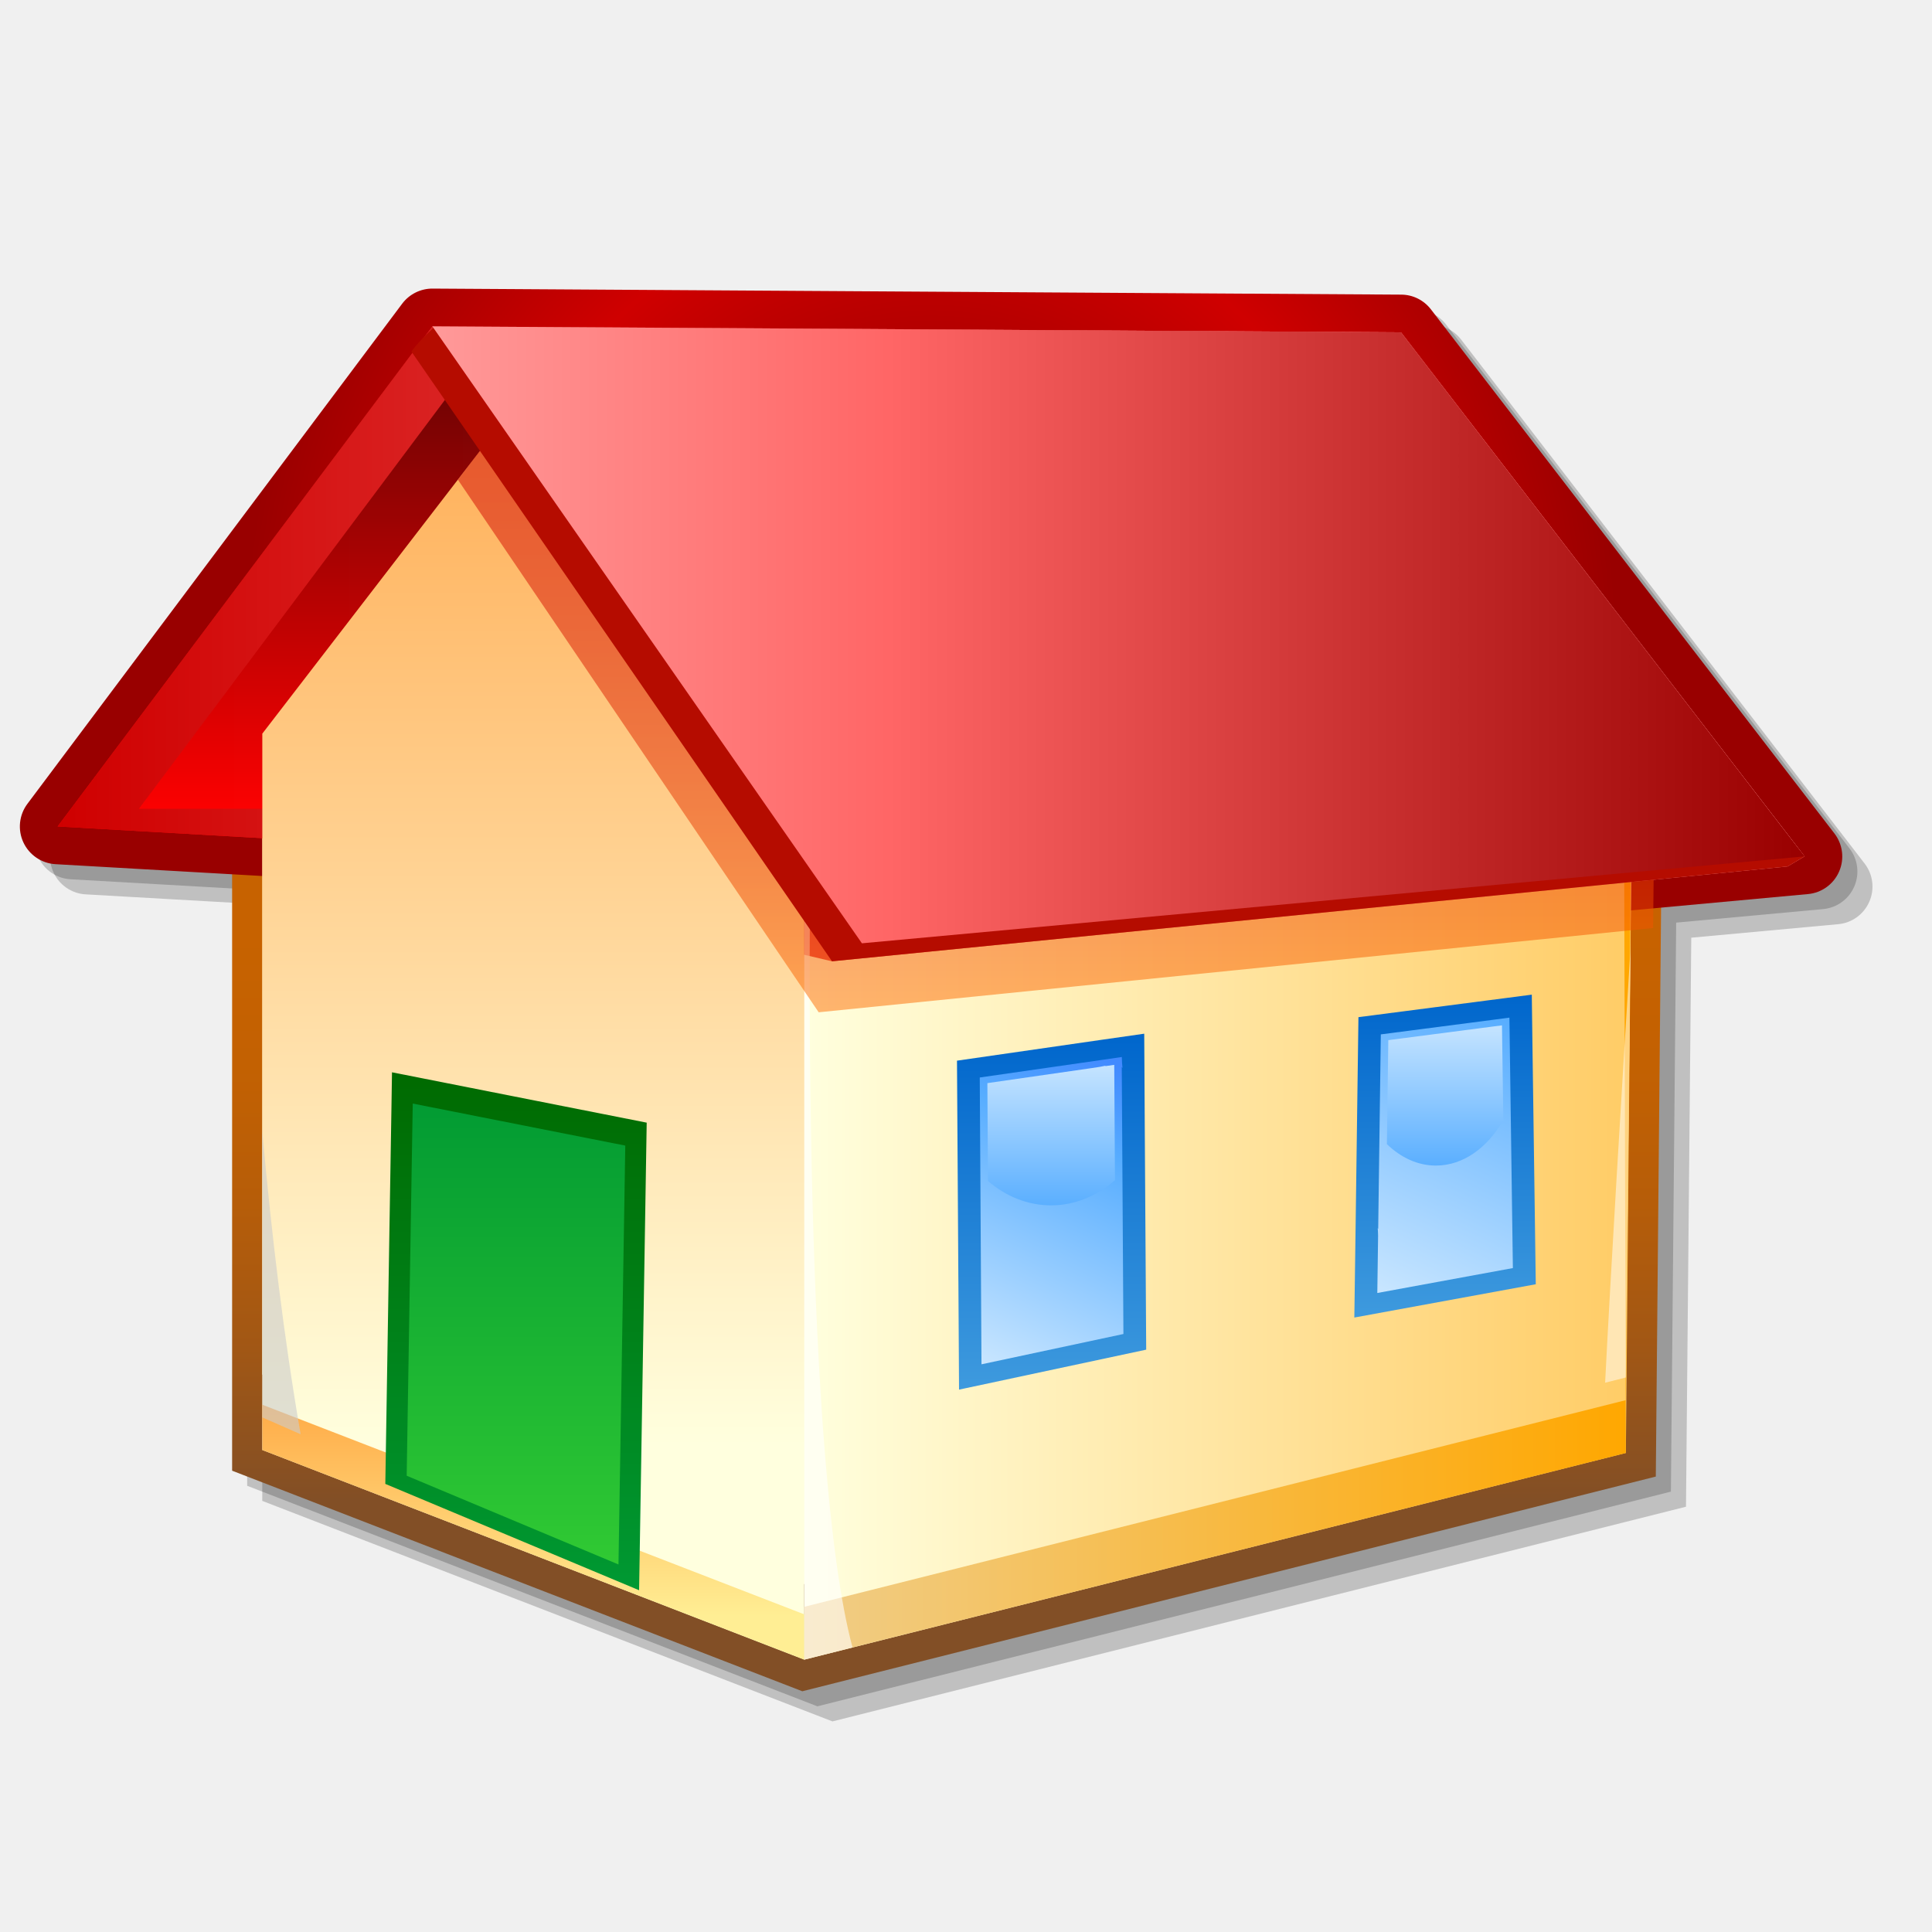
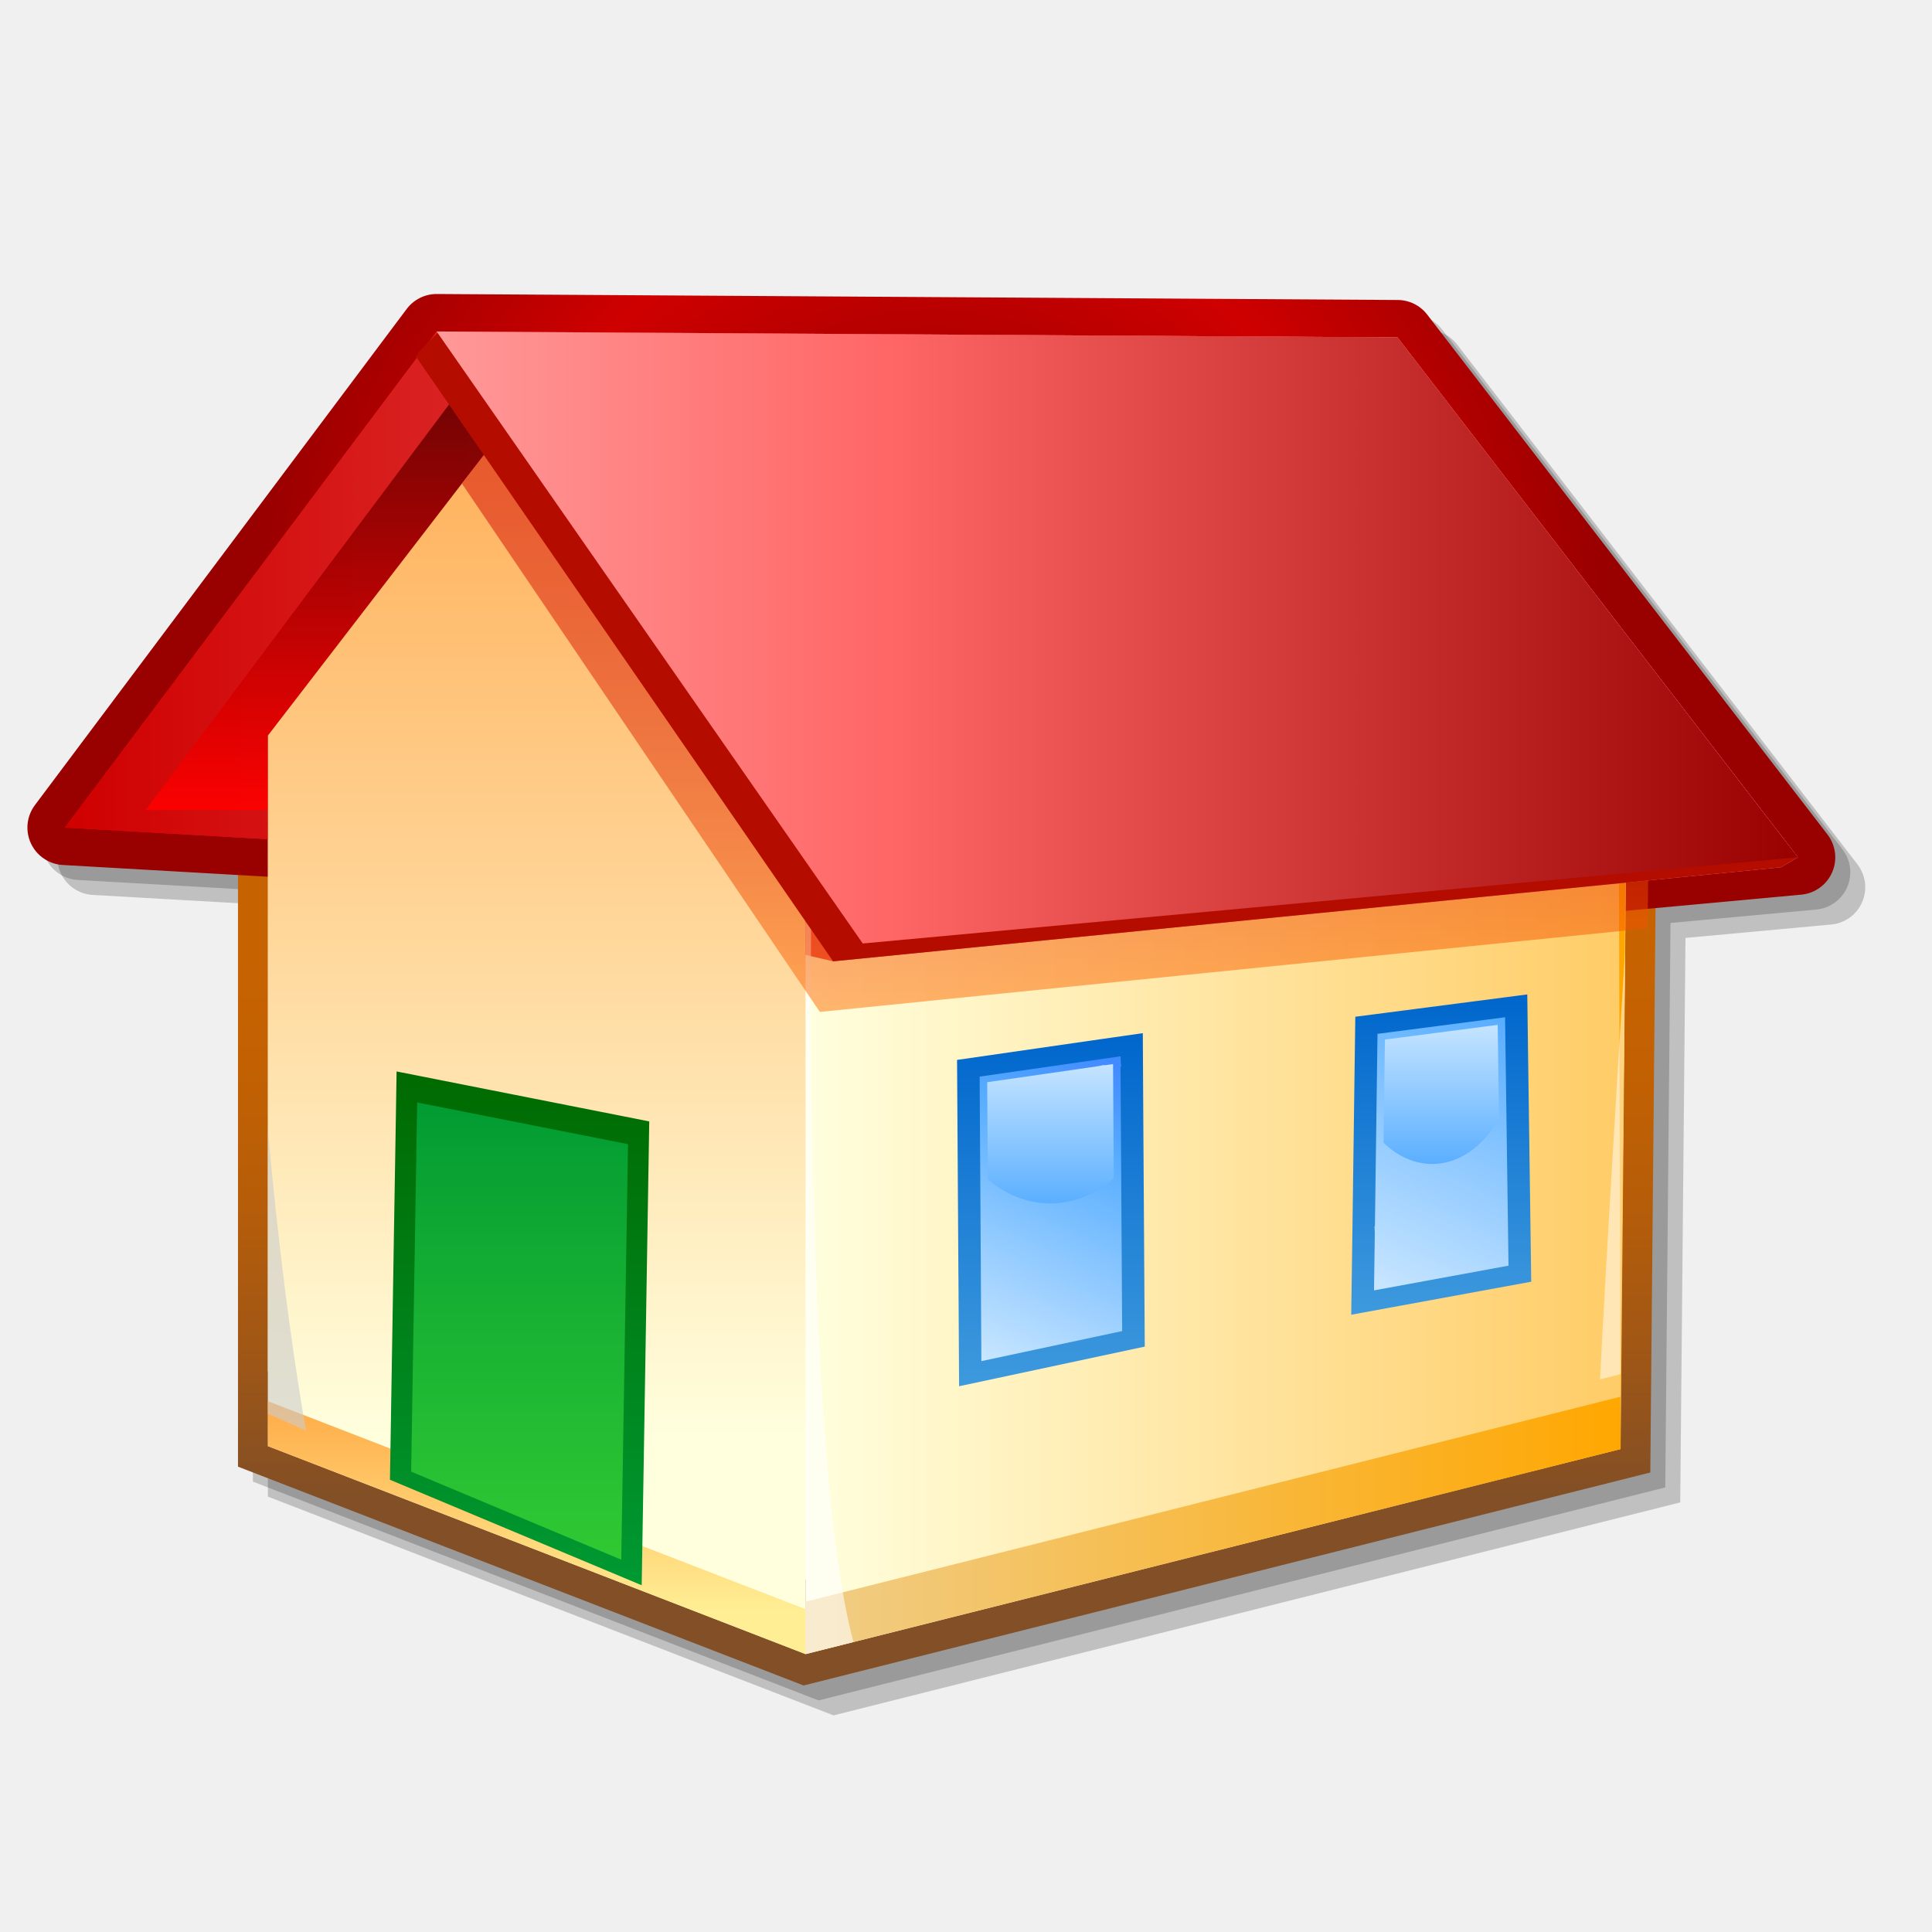
- <svg xmlns="http://www.w3.org/2000/svg" width="48pt" height="48pt" viewBox="0 0 48 48" style="overflow:visible;enable-background:new 0 0 48 48" xml:space="preserve" id="svg548">
+ <svg xmlns="http://www.w3.org/2000/svg" width="128" height="128" viewBox="0 0 102.4 102.4" style="overflow:visible" xml:space="preserve" id="svg548" version="1.1">
  <defs id="defs728" />
-   <g id="Layer_1">
-     <path style="opacity:0.2;" d="M46.327,21.456L36.3,8.435c-0.177-0.229-0.448-0.364-0.737-0.365L11.498,7.92     c-0.297-0.002-0.578,0.137-0.756,0.375L1.431,20.721c-0.207,0.276-0.246,0.645-0.1,0.958c0.146,0.313,0.452,0.521,0.796,0.541     l4.389,0.25v14.819l14.167,5.479l21.205-5.334l0.131-14.137l3.651-0.336c0.341-0.031,0.637-0.246,0.773-0.559     C46.58,22.089,46.535,21.726,46.327,21.456z M17.674,19.377l-5.531-0.325c1.158-1.363,2.367-2.785,2.916-3.431     C15.498,16.251,16.55,17.763,17.674,19.377z" id="path551" />
-     <path style="opacity:0.2;" d="M45.952,21.081L35.925,8.06c-0.177-0.229-0.448-0.364-0.737-0.365L11.123,7.545     c-0.297-0.002-0.578,0.137-0.756,0.375L1.056,20.346c-0.207,0.276-0.246,0.645-0.1,0.958c0.146,0.313,0.452,0.521,0.796,0.541     l4.389,0.25v14.819l14.167,5.479l21.205-5.334l0.131-14.137l3.651-0.336c0.341-0.031,0.637-0.246,0.773-0.559     C46.205,21.714,46.16,21.351,45.952,21.081z M17.299,19.002l-5.531-0.325c1.158-1.363,2.367-2.785,2.916-3.431     C15.123,15.876,16.175,17.388,17.299,19.002z" id="path552" />
+   <g id="Layer_1" transform="matrix(2.116297,0,0,2.116297,0.4088792,0.4088792)">
+     <path style="opacity:0.2" d="M 46.327,21.456 36.3,8.435 C 36.123,8.206 35.852,8.071 35.563,8.07 L 11.498,7.92 C 11.201,7.918 10.92,8.057 10.742,8.295 L 1.431,20.721 c -0.207,0.276 -0.246,0.645 -0.1,0.958 0.146,0.313 0.452,0.521 0.796,0.541 l 4.389,0.25 0,14.819 14.167,5.479 21.205,-5.334 0.131,-14.137 3.651,-0.336 c 0.341,-0.031 0.637,-0.246 0.773,-0.559 0.137,-0.313 0.092,-0.676 -0.116,-0.946 z M 17.674,19.377 12.143,19.052 c 1.158,-1.363 2.367,-2.785 2.916,-3.431 0.439,0.63 1.491,2.142 2.615,3.756 z" id="path551" />
+     <path style="opacity:0.2" d="M 45.952,21.081 35.925,8.06 C 35.748,7.831 35.477,7.696 35.188,7.695 L 11.123,7.545 C 10.826,7.543 10.545,7.682 10.367,7.92 L 1.056,20.346 c -0.207,0.276 -0.246,0.645 -0.1,0.958 0.146,0.313 0.452,0.521 0.796,0.541 l 4.389,0.25 0,14.819 14.167,5.479 21.205,-5.334 0.131,-14.137 3.651,-0.336 c 0.341,-0.031 0.637,-0.246 0.773,-0.559 0.137,-0.313 0.092,-0.676 -0.116,-0.946 z M 17.299,19.002 11.768,18.677 c 1.158,-1.363 2.367,-2.785 2.916,-3.431 0.439,0.63 1.491,2.142 2.615,3.756 z" id="path552" />
    <linearGradient id="XMLID_22_" gradientUnits="userSpaceOnUse" x1="23.53" y1="37.426" x2="23.53" y2="14.11">
      <stop offset="0.006" style="stop-color:#824F26" id="stop554" />
      <stop offset="0.011" style="stop-color:#834F25" id="stop555" />
      <stop offset="0.167" style="stop-color:#A15715" id="stop556" />
      <stop offset="0.321" style="stop-color:#B65D09" id="stop557" />
      <stop offset="0.471" style="stop-color:#C36102" id="stop558" />
      <stop offset="0.612" style="stop-color:#C76200" id="stop559" />
    </linearGradient>
-     <polygon style="fill:url(#XMLID_22_);" points="5.767,17.971 5.767,36.539 19.933,42.019 41.138,36.685 41.292,20.059 " id="polygon563" />
-     <radialGradient id="XMLID_23_" cx="15.041" cy="-19.886" r="91.331" fx="15.041" fy="-19.886" gradientTransform="matrix(0.1875 0 0 0.1875 20.3125 19.5)" gradientUnits="userSpaceOnUse">
+     <polygon style="fill:url(#XMLID_22_)" points="41.292,20.059 5.767,17.971 5.767,36.539 19.933,42.019 41.138,36.685 " id="polygon563" />
+     <radialGradient id="XMLID_23_" cx="15.041" cy="-19.886" r="91.331" fx="15.041" fy="-19.886" gradientTransform="matrix(0.1875,0,0,0.1875,20.3125,19.5)" gradientUnits="userSpaceOnUse">
      <stop offset="0" style="stop-color:#7C0000" id="stop565" />
      <stop offset="0.646" style="stop-color:#CF0000" id="stop566" />
      <stop offset="0.994" style="stop-color:#990000" id="stop567" />
    </radialGradient>
-     <path style="fill:url(#XMLID_23_);" d="M9.992,7.545L0.681,19.971c-0.207,0.276-0.246,0.645-0.1,0.958     c0.146,0.313,0.452,0.521,0.796,0.541l6.518,0.373c0.293,0.017,0.578-0.105,0.768-0.329c0,0,4.432-5.213,5.646-6.641     c1.129,1.622,6.335,9.1,6.335,9.1c0.193,0.277,0.52,0.429,0.855,0.398l23.42-2.158c0.341-0.031,0.637-0.246,0.773-0.559     c0.137-0.313,0.092-0.676-0.116-0.947L35.55,7.685c-0.177-0.229-0.448-0.364-0.737-0.365L10.748,7.17     C10.451,7.168,10.17,7.308,9.992,7.545z" id="path573" />
+     <path style="fill:url(#XMLID_23_)" d="M 9.992,7.545 0.681,19.971 c -0.207,0.276 -0.246,0.645 -0.1,0.958 0.146,0.313 0.452,0.521 0.796,0.541 l 6.518,0.373 c 0.293,0.017 0.578,-0.105 0.768,-0.329 0,0 4.432,-5.213 5.646,-6.641 1.129,1.622 6.335,9.1 6.335,9.1 0.193,0.277 0.52,0.429 0.855,0.398 l 23.42,-2.158 c 0.341,-0.031 0.637,-0.246 0.773,-0.559 0.137,-0.313 0.092,-0.676 -0.116,-0.947 L 35.55,7.685 C 35.373,7.456 35.102,7.321 34.813,7.32 L 10.748,7.17 C 10.451,7.168 10.17,7.308 9.992,7.545 Z" id="path573" />
    <linearGradient id="XMLID_24_" gradientUnits="userSpaceOnUse" x1="23.527" y1="34.369" x2="23.527" y2="3.825">
      <stop offset="0" style="stop-color:#FFFFDE" id="stop575" />
      <stop offset="1" style="stop-color:#FF9933" id="stop576" />
    </linearGradient>
-     <polygon style="fill:url(#XMLID_24_);" points="19.981,14.135 19.981,19.417 12.819,10.042 6.517,18.227 6.517,34.15      19.981,39.358 40.394,34.224 40.537,20.608 " id="polygon580" />
+     <polygon style="fill:url(#XMLID_24_)" points="40.394,34.224 40.537,20.608 19.981,14.135 19.981,19.417 12.819,10.042 6.517,18.227 6.517,34.15 19.981,39.358 " id="polygon580" />
    <linearGradient id="XMLID_25_" gradientUnits="userSpaceOnUse" x1="1.432" y1="15.771" x2="44.834" y2="15.771">
      <stop offset="0" style="stop-color:#990000" id="stop582" />
      <stop offset="0.668" style="stop-color:#FF6666" id="stop583" />
      <stop offset="1" style="stop-color:#FF9999" id="stop584" />
    </linearGradient>
-     <polygon style="fill:url(#XMLID_25_);" points="44.834,21.277 34.807,8.257 10.742,8.108 1.432,20.533 7.949,20.906      14.383,13.337 21.414,23.436 " id="polygon590" />
-     <linearGradient id="XMLID_26_" gradientUnits="userSpaceOnUse" x1="33.537" y1="27.685" x2="12.981" y2="27.685" gradientTransform="matrix(-1 0 0 1 53.5195 0)">
+     <polygon style="fill:url(#XMLID_25_)" points="44.834,21.277 34.807,8.257 10.742,8.108 1.432,20.533 7.949,20.906 14.383,13.337 21.414,23.436 " id="polygon590" />
+     <linearGradient id="XMLID_26_" gradientUnits="userSpaceOnUse" x1="33.537" y1="27.685" x2="12.981" y2="27.685" gradientTransform="matrix(-1,0,0,1,53.5195,0)">
      <stop offset="0" style="stop-color:#FFFFDE" id="stop592" />
      <stop offset="1" style="stop-color:#FFCC66" id="stop593" />
    </linearGradient>
-     <polygon style="fill:url(#XMLID_26_);" points="40.537,20.608 40.394,36.099 19.981,41.233 19.981,14.135 " id="polygon597" />
+     <polygon style="fill:url(#XMLID_26_)" points="19.981,41.233 19.981,14.135 40.537,20.608 40.394,36.099 " id="polygon597" />
    <linearGradient id="XMLID_27_" gradientUnits="userSpaceOnUse" x1="19.981" y1="30.919" x2="40.524" y2="30.919">
      <stop offset="0" style="stop-color:#F0CD87" id="stop599" />
      <stop offset="1" style="stop-color:#FFA700" id="stop600" />
    </linearGradient>
-     <polygon style="fill:url(#XMLID_27_);" points="40.394,34.786 19.981,39.921 19.981,41.233 40.394,36.099 40.35,20.608      40.524,20.604 " id="polygon604" />
+     <polygon style="fill:url(#XMLID_27_)" points="19.981,41.233 40.394,36.099 40.35,20.608 40.524,20.604 40.394,34.786 19.981,39.921 " id="polygon604" />
    <linearGradient id="XMLID_28_" gradientUnits="userSpaceOnUse" x1="26.126" y1="34.525" x2="26.126" y2="25.682">
      <stop offset="0" style="stop-color:#3E9ADE" id="stop606" />
      <stop offset="1" style="stop-color:#0066CC" id="stop607" />
    </linearGradient>
-     <polygon style="fill:url(#XMLID_28_);" points="28.477,33.532 28.448,29.018 28.448,29.017 28.441,27.921 28.433,26.508      28.433,26.508 28.428,25.682 27.337,25.838 23.776,26.352 23.81,31.771 23.81,31.771 23.811,31.847 23.827,34.501 23.827,34.501      23.827,34.525 " id="polygon611" />
-     <linearGradient id="XMLID_29_" gradientUnits="userSpaceOnUse" x1="27.785" y1="26.475" x2="24.27" y2="33.859">
+     <polygon style="fill:url(#XMLID_28_)" points="23.827,34.525 28.477,33.532 28.448,29.018 28.448,29.017 28.441,27.921 28.433,26.508 28.433,26.508 28.428,25.682 27.337,25.838 23.776,26.352 23.81,31.771 23.81,31.771 23.811,31.847 23.827,34.501 23.827,34.501 " id="polygon611" />
+     <linearGradient id="XMLID_29_" gradientUnits="userSpaceOnUse" x1="27.785" y1="26.475" x2="24.27" y2="33.86">
      <stop offset="0" style="stop-color:#428AFF" id="stop613" />
      <stop offset="0.258" style="stop-color:#57ADFF" id="stop614" />
      <stop offset="1" style="stop-color:#C9E6FF" id="stop615" />
    </linearGradient>
-     <path style="fill:url(#XMLID_29_);" d="M27.428,26.326L27.428,26.326c0,0-2.374,0.342-3.086,0.444     c0.004,0.718,0.039,6.407,0.043,7.126c0.894-0.19,2.932-0.625,3.526-0.753c-0.004-0.651-0.041-6.633-0.041-6.633     s0.017,0.021,0.018,0.022c-0.009-0.074-0.015-0.167-0.017-0.271C27.657,26.293,27.428,26.326,27.428,26.326z" id="path621" />
-     <linearGradient id="XMLID_30_" gradientUnits="userSpaceOnUse" x1="9.56" y1="12.994" x2="9.56" y2="21.148">
+     <path style="fill:url(#XMLID_29_)" d="m 27.428,26.326 0,0 c 0,0 -2.374,0.342 -3.086,0.444 0.004,0.718 0.039,6.407 0.043,7.126 0.894,-0.19 2.932,-0.625 3.526,-0.753 -0.004,-0.651 -0.041,-6.633 -0.041,-6.633 0,0 0.017,0.021 0.018,0.022 -0.009,-0.074 -0.015,-0.167 -0.017,-0.271 -0.214,0.032 -0.443,0.065 -0.443,0.065 z" id="path621" />
+     <linearGradient id="XMLID_30_" gradientUnits="userSpaceOnUse" x1="9.561" y1="12.994" x2="9.561" y2="21.148">
      <stop offset="0" style="stop-color:#CF0000" id="stop623" />
      <stop offset="1" style="stop-color:#FF0000" id="stop624" />
    </linearGradient>
-     <polygon style="fill:url(#XMLID_30_);" points="10.742,8.108 1.432,20.533 7.949,20.906 17.689,9.447 " id="polygon628" />
+     <polygon style="fill:url(#XMLID_30_)" points="7.949,20.906 17.689,9.447 10.742,8.108 1.432,20.533 " id="polygon628" />
    <linearGradient id="XMLID_31_" gradientUnits="userSpaceOnUse" x1="1.432" y1="15.995" x2="44.834" y2="15.995">
      <stop offset="0" style="stop-color:#CF0000" id="stop630" />
      <stop offset="1" style="stop-color:#FF9999" id="stop631" />
    </linearGradient>
-     <polygon style="fill:url(#XMLID_31_);" points="34.807,8.257 10.742,8.108 1.432,20.533 7.949,20.906 20.67,23.883      44.411,21.527 44.834,21.277 " id="polygon635" />
+     <polygon style="fill:url(#XMLID_31_)" points="34.807,8.257 10.742,8.108 1.432,20.533 7.949,20.906 20.67,23.883 44.411,21.527 44.834,21.277 " id="polygon635" />
    <linearGradient id="XMLID_32_" gradientUnits="userSpaceOnUse" x1="8.722" y1="20.094" x2="8.722" y2="9.232">
      <stop offset="0" style="stop-color:#FF0000" id="stop637" />
      <stop offset="1" style="stop-color:#600000" id="stop638" />
    </linearGradient>
-     <polygon style="opacity:0.9;fill:url(#XMLID_32_);" points="3.451,20.094 7.008,20.094 13.993,10.664 11.58,9.232 " id="polygon642" />
+     <polygon style="opacity:0.9;fill:url(#XMLID_32_)" points="13.993,10.664 11.58,9.232 3.451,20.094 7.008,20.094 " id="polygon642" />
    <linearGradient id="XMLID_33_" gradientUnits="userSpaceOnUse" x1="13.249" y1="35.925" x2="13.249" y2="3.427">
      <stop offset="0" style="stop-color:#FFFFDE" id="stop644" />
      <stop offset="1" style="stop-color:#FF9933" id="stop645" />
    </linearGradient>
-     <polygon style="fill:url(#XMLID_33_);" points="19.981,41.233 6.517,36.025 6.517,18.227 12.819,10.042 19.981,19.417 " id="polygon649" />
+     <polygon style="fill:url(#XMLID_33_)" points="19.981,19.417 19.981,41.233 6.517,36.025 6.517,18.227 12.819,10.042 " id="polygon649" />
    <linearGradient id="XMLID_34_" gradientUnits="userSpaceOnUse" x1="13.249" y1="40.155" x2="13.249" y2="33.557">
      <stop offset="0" style="stop-color:#FFEE94" id="stop651" />
      <stop offset="1" style="stop-color:#FF9933" id="stop652" />
    </linearGradient>
-     <polygon style="fill:url(#XMLID_34_);" points="6.517,36.025 19.981,41.233 19.981,40.108 6.517,34.9 " id="polygon656" />
-     <path style="opacity:0.6;fill:#FFFFFF;" d="M20.125,22.483c0,0-0.179,13.859,1.056,18.449l-1.199,0.302V22.923     C20.073,22.64,20.125,22.483,20.125,22.483z" id="path657" />
+     <polygon style="fill:url(#XMLID_34_)" points="19.981,40.108 6.517,34.9 6.517,36.025 19.981,41.233 " id="polygon656" />
+     <path style="opacity:0.6;fill:#ffffff" d="m 20.125,22.483 c 0,0 -0.179,13.859 1.056,18.449 l -1.199,0.302 0,-18.311 c 0.091,-0.283 0.143,-0.44 0.143,-0.44 z" id="path657" />
    <linearGradient id="XMLID_35_" gradientUnits="userSpaceOnUse" x1="26.238" y1="25.15" x2="26.238" y2="9.503">
      <stop offset="0" style="stop-color:#FF6D00" id="stop659" />
      <stop offset="0.015" style="stop-color:#FE6A00" id="stop660" />
      <stop offset="0.22" style="stop-color:#ED4400" id="stop661" />
      <stop offset="0.423" style="stop-color:#E02600" id="stop662" />
      <stop offset="0.623" style="stop-color:#D71100" id="stop663" />
      <stop offset="0.817" style="stop-color:#D10400" id="stop664" />
      <stop offset="1" style="stop-color:#CF0000" id="stop665" />
    </linearGradient>
-     <polygon style="opacity:0.5;fill:url(#XMLID_35_);" points="20.414,19.108 13.206,9.502 11.377,11.92 20.34,25.15 41.071,23.056      41.1,20.328 20.414,13.695 " id="polygon669" />
+     <polygon style="opacity:0.5;fill:url(#XMLID_35_)" points="20.414,19.108 13.206,9.502 11.377,11.92 20.34,25.15 41.071,23.056 41.1,20.328 20.414,13.695 " id="polygon669" />
    <linearGradient id="XMLID_36_" gradientUnits="userSpaceOnUse" x1="35.902" y1="32.734" x2="35.902" y2="24.713">
      <stop offset="0" style="stop-color:#3E9ADE" id="stop671" />
      <stop offset="1" style="stop-color:#0066CC" id="stop672" />
    </linearGradient>
-     <polygon style="fill:url(#XMLID_36_);" points="38.156,31.907 38.073,25.925 38.057,24.712 36.987,24.851 33.75,25.271      33.679,30.525 33.679,30.525 33.648,32.734 " id="polygon676" />
+     <polygon style="fill:url(#XMLID_36_)" points="33.679,30.525 33.648,32.734 38.156,31.907 38.073,25.925 38.057,24.712 36.987,24.851 33.75,25.271 33.679,30.525 " id="polygon676" />
    <linearGradient id="XMLID_37_" gradientUnits="userSpaceOnUse" x1="37.496" y1="25.281" x2="34.29" y2="32.157">
      <stop offset="0" style="stop-color:#57ADFF" id="stop678" />
      <stop offset="1" style="stop-color:#C9E6FF" id="stop679" />
    </linearGradient>
-     <path style="fill:url(#XMLID_37_);" d="M37.069,25.34c0,0-2.071,0.27-2.763,0.359c-0.01,0.713-0.065,4.832-0.065,4.832     s-0.011-0.015-0.012-0.016c0.005,0.059,0.009,0.119,0.009,0.192c0,0.052-0.001,0.108-0.002,0.168c0,0-0.014,1.008-0.017,1.249     c0.869-0.16,2.76-0.507,3.368-0.619c-0.01-0.706-0.082-5.9-0.086-6.222C37.294,25.311,37.069,25.34,37.069,25.34z" id="path683" />
-     <path style="fill:#B50C00;" d="M44.411,21.527l0.423-0.25L34.325,8.261L10.801,8.114c-0.206,0.194-0.411,0.39-0.58,0.619l10.45,15.15     L44.411,21.527z" id="path684" />
-     <linearGradient id="XMLID_38_" gradientUnits="userSpaceOnUse" x1="8.685" y1="15.771" x2="42.777" y2="15.771" gradientTransform="matrix(-1 0 0 1 53.5195 0)">
+     <path style="fill:url(#XMLID_37_)" d="m 37.069,25.34 c 0,0 -2.071,0.27 -2.763,0.359 -0.01,0.713 -0.065,4.832 -0.065,4.832 0,0 -0.011,-0.015 -0.012,-0.016 0.005,0.059 0.009,0.119 0.009,0.192 0,0.052 -10e-4,0.108 -0.002,0.168 0,0 -0.014,1.008 -0.017,1.249 0.869,-0.16 2.76,-0.507 3.368,-0.619 -0.01,-0.706 -0.082,-5.9 -0.086,-6.222 -0.207,0.028 -0.432,0.057 -0.432,0.057 z" id="path683" />
+     <path style="fill:#b50c00" d="M 44.411,21.527 44.834,21.277 34.325,8.261 10.801,8.114 c -0.206,0.194 -0.411,0.39 -0.58,0.619 l 10.45,15.15 23.74,-2.356 z" id="path684" />
+     <linearGradient id="XMLID_38_" gradientUnits="userSpaceOnUse" x1="8.686" y1="15.771" x2="42.777" y2="15.771" gradientTransform="matrix(-1,0,0,1,53.5195,0)">
      <stop offset="0" style="stop-color:#990000" id="stop686" />
      <stop offset="0.668" style="stop-color:#FF6666" id="stop687" />
      <stop offset="1" style="stop-color:#FF9999" id="stop688" />
    </linearGradient>
-     <polygon style="fill:url(#XMLID_38_);" points="34.807,8.257 10.742,8.108 21.414,23.436 44.834,21.277 " id="polygon694" />
+     <polygon style="fill:url(#XMLID_38_)" points="21.414,23.436 44.834,21.277 34.807,8.257 10.742,8.108 " id="polygon694" />
    <linearGradient id="XMLID_39_" gradientUnits="userSpaceOnUse" x1="12.82" y1="39.509" x2="12.82" y2="26.641">
      <stop offset="0" style="stop-color:#009933" id="stop696" />
      <stop offset="1" style="stop-color:#006A00" id="stop697" />
    </linearGradient>
-     <polygon style="fill:url(#XMLID_39_);" points="15.925,36.66 16.067,27.892 9.739,26.641 9.726,27.487 9.703,28.884      9.703,28.884 9.677,30.438 9.668,30.994 9.668,30.994 9.573,36.867 15.878,39.509 " id="polygon701" />
+     <polygon style="fill:url(#XMLID_39_)" points="9.726,27.487 9.703,28.884 9.703,28.884 9.677,30.438 9.668,30.994 9.668,30.994 9.573,36.867 15.878,39.509 15.925,36.66 16.067,27.892 9.739,26.641 " id="polygon701" />
    <linearGradient id="XMLID_40_" gradientUnits="userSpaceOnUse" x1="12.819" y1="39.494" x2="12.819" y2="26.923">
      <stop offset="0" style="stop-color:#33CC33" id="stop703" />
      <stop offset="1" style="stop-color:#009933" id="stop704" />
    </linearGradient>
-     <path style="fill:url(#XMLID_40_);" d="M10.249,27.756l-0.056,3.426c0-0.002-0.071,4.373-0.089,5.482     c0.428,0.18,4.287,1.797,5.262,2.205c0.013-0.748,0.16-9.811,0.169-10.407c-0.576-0.114-4.434-0.877-5.28-1.044     C10.252,27.581,10.249,27.756,10.249,27.756z" id="path708" />
-     <path style="opacity:0.6;fill:#CCCCCC;adobe-blending-mode:overlay;" d="M6.517,35.215v-7.104c0.229,2.56,0.537,5.123,0.952,7.522L6.517,35.215z" id="path709" />
-     <path style="opacity:0.5;fill:#FFFFFF;adobe-blending-mode:overlay;" d="M40.504,23.657l-0.11,10.566l-0.515,0.13C40.012,31.71,40.286,27.183,40.504,23.657z" id="path710" />
-     <path style="opacity:0.8;fill:#FFFFFF;" d="M7.325,17.138" id="path711" />
+     <path style="fill:url(#XMLID_40_)" d="m 10.249,27.756 -0.056,3.426 c 0,-0.002 -0.071,4.373 -0.089,5.482 0.428,0.18 4.287,1.797 5.262,2.205 0.013,-0.748 0.16,-9.811 0.169,-10.407 -0.576,-0.114 -4.434,-0.877 -5.28,-1.044 -0.003,0.163 -0.006,0.338 -0.006,0.338 z" id="path708" />
+     <path style="opacity:0.6;fill:#cccccc" d="m 6.517,35.215 0,-7.104 c 0.229,2.56 0.537,5.123 0.952,7.522 L 6.517,35.215 Z" id="path709" />
+     <path style="opacity:0.5;fill:#ffffff" d="m 40.504,23.657 -0.11,10.566 -0.515,0.13 c 0.133,-2.643 0.407,-7.17 0.625,-10.696 z" id="path710" />
+     <path style="opacity:0.8;fill:#ffffff" d="M 7.325,17.138" id="path711" />
    <linearGradient id="XMLID_41_" gradientUnits="userSpaceOnUse" x1="26.115" y1="30.068" x2="26.115" y2="26.328">
      <stop offset="0" style="stop-color:#57ADFF" id="stop713" />
      <stop offset="1" style="stop-color:#C9E6FF" id="stop714" />
    </linearGradient>
-     <path style="fill:url(#XMLID_41_);" d="M27.683,26.456c-0.112,0.017-0.225,0.032-0.225,0.032s0.009-0.01,0.01-0.011     c-0.076,0.019-0.181,0.036-0.355,0.061c0,0-2.521,0.363-2.582,0.372c0,0.104,0.007,1.172,0.015,2.431     c0.443,0.38,0.982,0.605,1.567,0.605c0.593,0,1.141-0.233,1.588-0.624C27.691,27.834,27.683,26.461,27.683,26.456z" id="path718" />
+     <path style="fill:url(#XMLID_41_)" d="m 27.683,26.456 c -0.112,0.017 -0.225,0.032 -0.225,0.032 0,0 0.009,-0.01 0.01,-0.011 -0.076,0.019 -0.181,0.036 -0.355,0.061 0,0 -2.521,0.363 -2.582,0.372 0,0.104 0.007,1.172 0.015,2.431 0.443,0.38 0.982,0.605 1.567,0.605 0.593,0 1.141,-0.233 1.588,-0.624 -0.01,-1.488 -0.018,-2.861 -0.018,-2.866 z" id="path718" />
    <linearGradient id="XMLID_42_" gradientUnits="userSpaceOnUse" x1="35.903" y1="29.079" x2="35.903" y2="25.346">
      <stop offset="0" style="stop-color:#57ADFF" id="stop720" />
      <stop offset="1" style="stop-color:#C9E6FF" id="stop721" />
    </linearGradient>
-     <path style="fill:url(#XMLID_42_);" d="M37.316,25.475c-0.109,0.014-0.219,0.028-0.219,0.028s-2.324,0.302-2.605,0.339     c-0.002,0.137-0.019,1.401-0.035,2.583c0.347,0.336,0.766,0.533,1.218,0.533c0.677,0,1.279-0.441,1.675-1.13     C37.333,26.661,37.318,25.621,37.316,25.475z" id="path725" />
-     <rect id="_x3C_Slice_x3E_" style="fill:none;" width="48" height="48" />
+     <path style="fill:url(#XMLID_42_)" d="m 37.316,25.475 c -0.109,0.014 -0.219,0.028 -0.219,0.028 0,0 -2.324,0.302 -2.605,0.339 -0.002,0.137 -0.019,1.401 -0.035,2.583 0.347,0.336 0.766,0.533 1.218,0.533 0.677,0 1.279,-0.441 1.675,-1.13 -0.017,-1.167 -0.032,-2.207 -0.034,-2.353 z" id="path725" />
+     <rect id="_x3C_Slice_x3E_" style="fill:none" width="48" height="48" x="0" y="0" />
  </g>
</svg>
